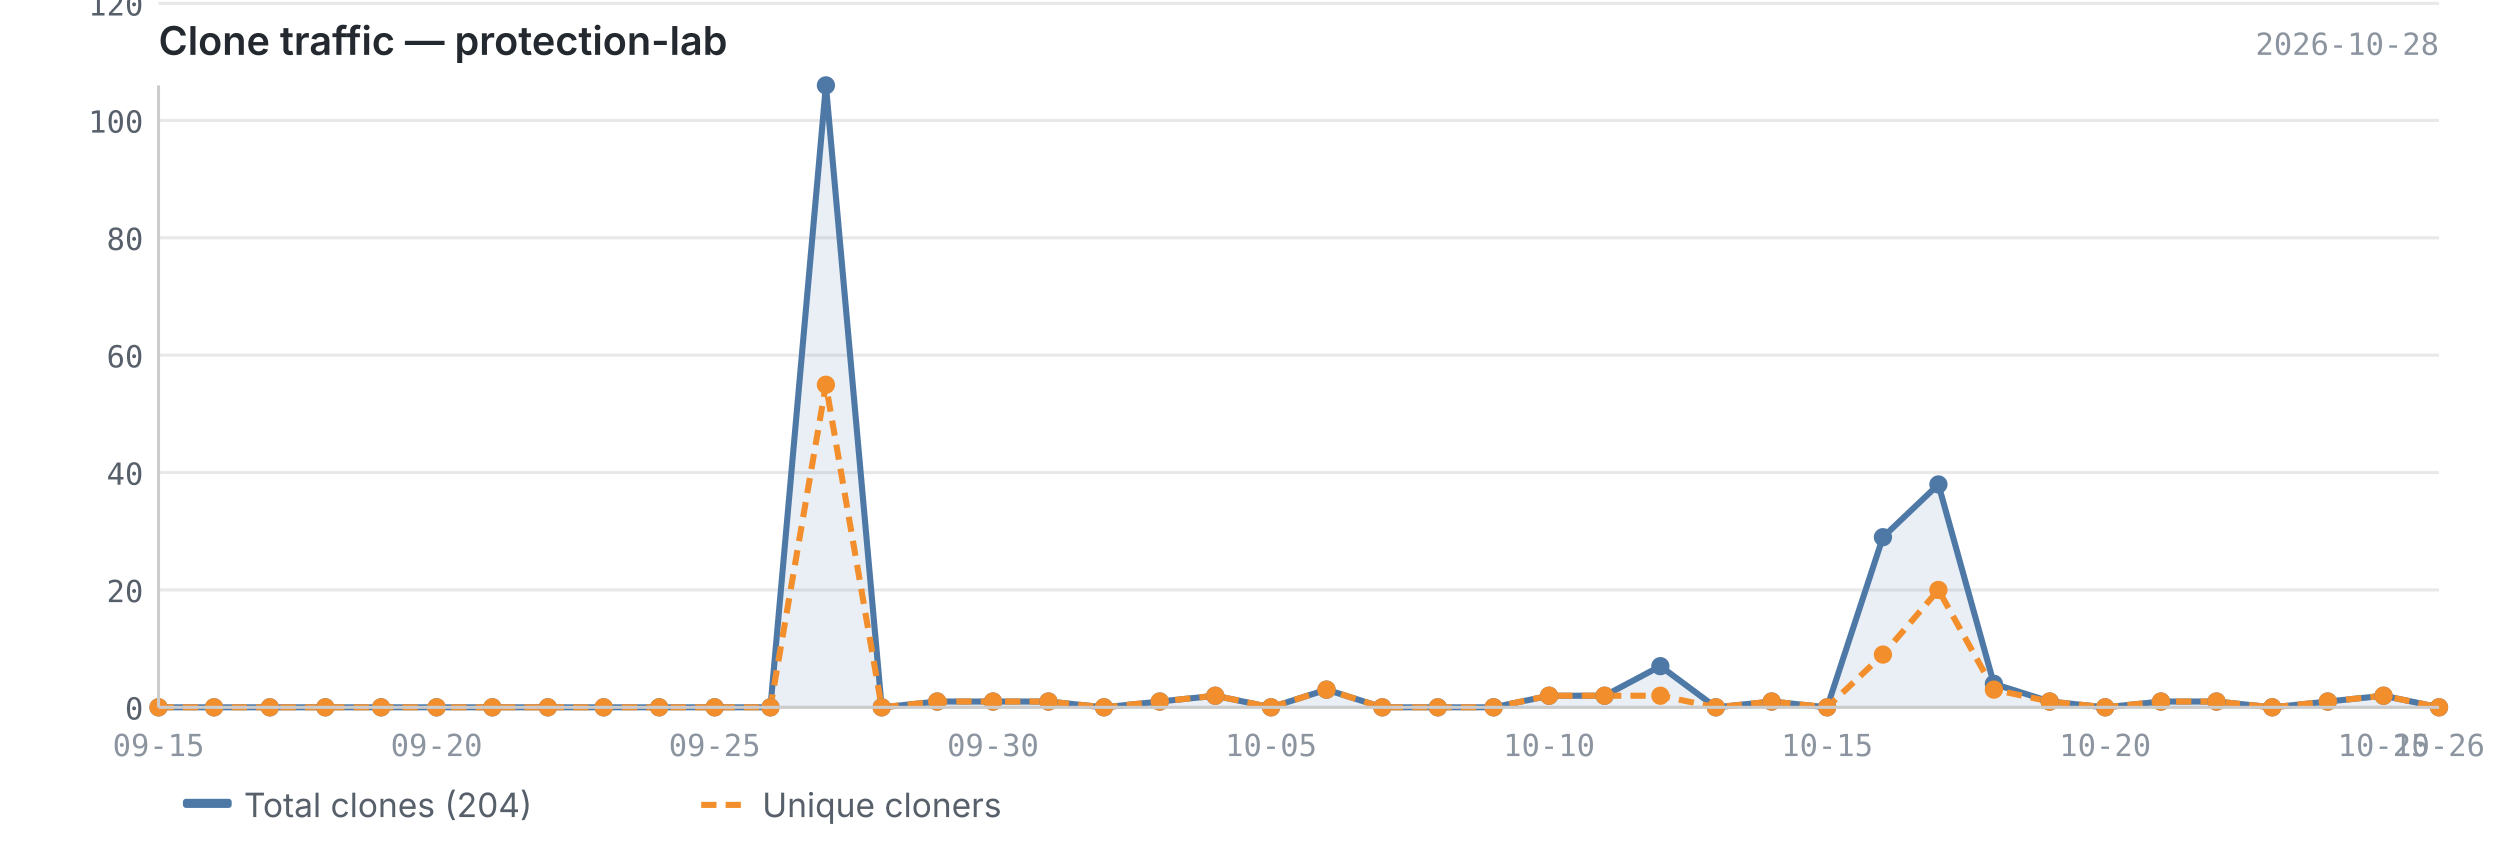
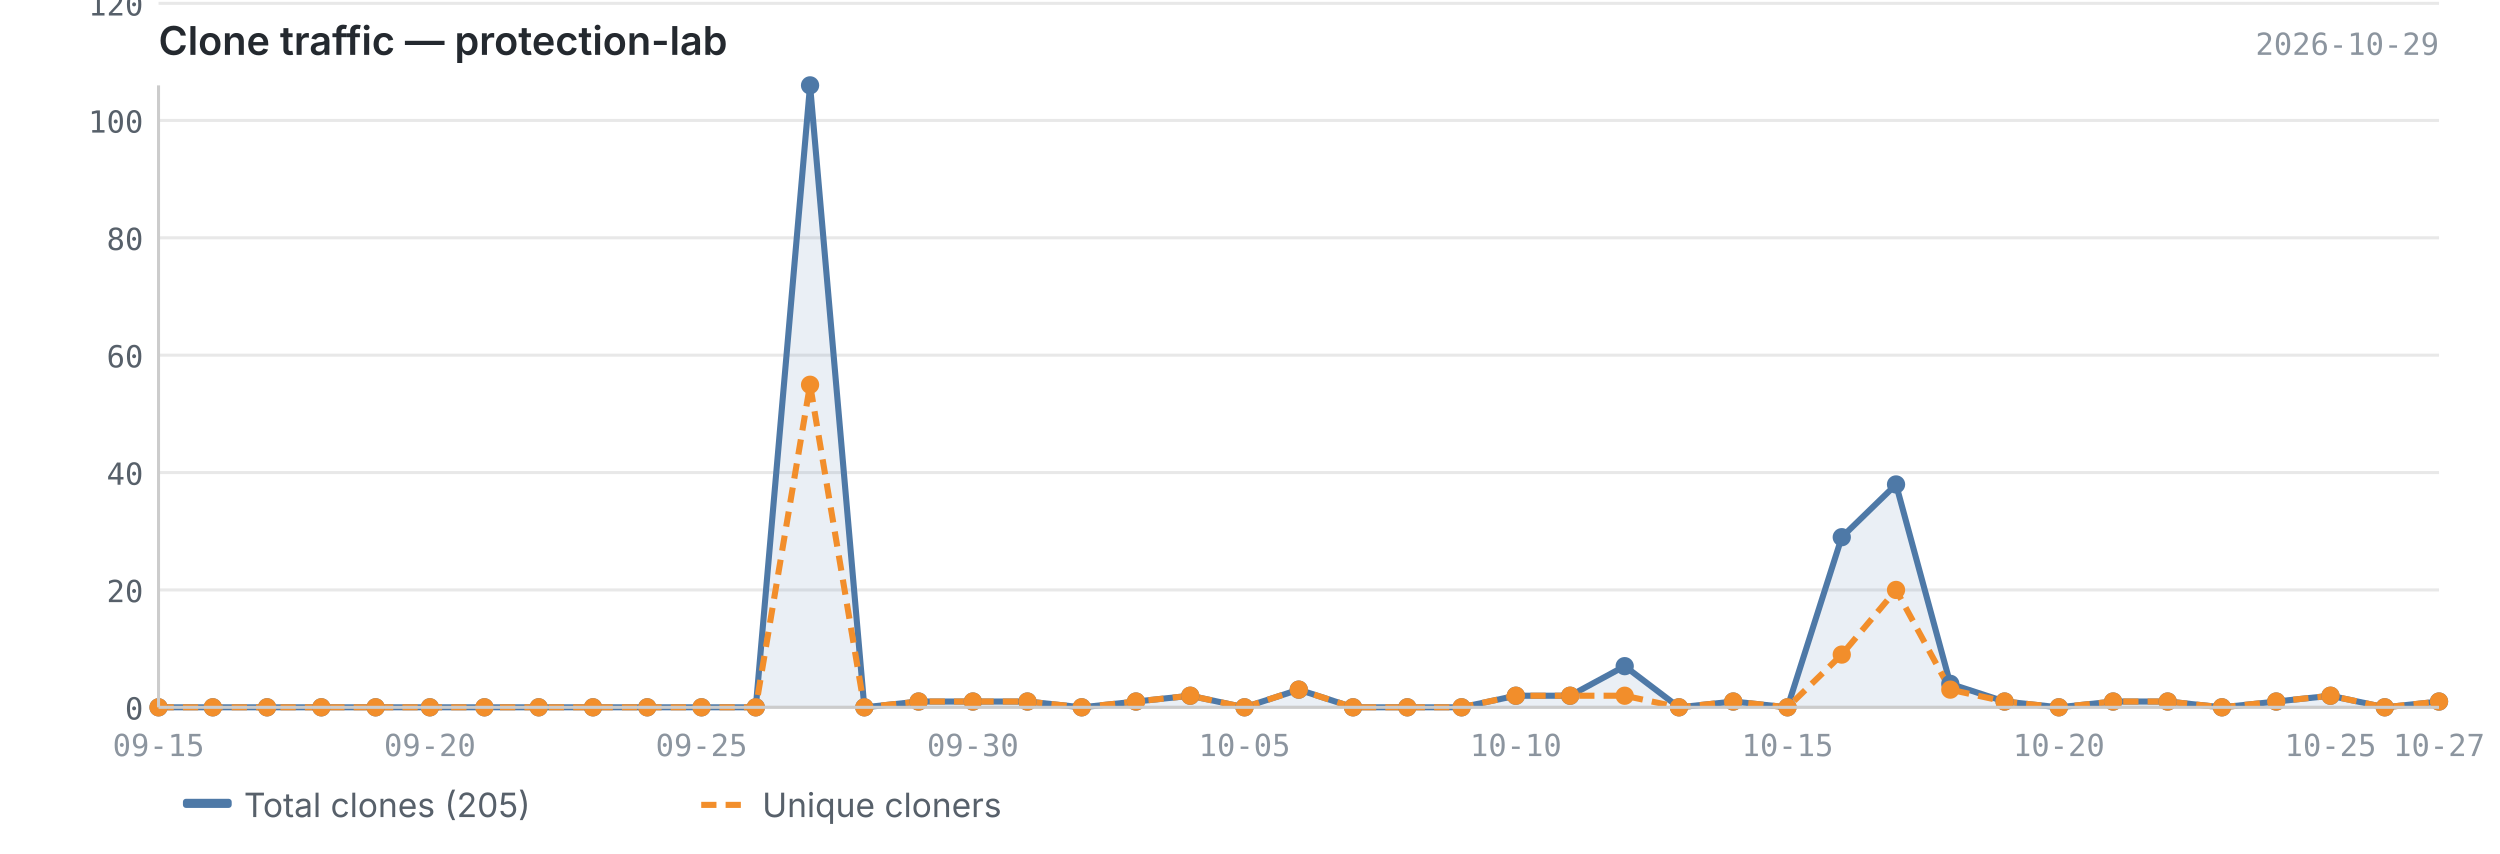
<svg xmlns="http://www.w3.org/2000/svg" viewBox="0 0 820 280" width="820" height="280">
  <text x="52" y="18" font-size="13" font-weight="600" fill="#24292f" font-family="-apple-system, BlinkMacSystemFont, 'Segoe UI', sans-serif">Clone traffic — protection-lab</text>
-   <text x="800" y="18" font-size="10" fill="#8c959f" font-family="ui-monospace, SFMono-Regular, 'SF Mono', Menlo, monospace" text-anchor="end">2026-10-28</text>
+   <text x="800" y="18" font-size="10" fill="#8c959f" font-family="ui-monospace, SFMono-Regular, 'SF Mono', Menlo, monospace" text-anchor="end">2026-10-29</text>
  <line x1="52" y1="232.0" x2="800" y2="232.0" stroke="#e8e8e8" stroke-width="1" />
  <line x1="52" y1="193.5" x2="800" y2="193.5" stroke="#e8e8e8" stroke-width="1" />
  <line x1="52" y1="155.0" x2="800" y2="155.0" stroke="#e8e8e8" stroke-width="1" />
  <line x1="52" y1="116.5" x2="800" y2="116.5" stroke="#e8e8e8" stroke-width="1" />
  <line x1="52" y1="78.0" x2="800" y2="78.0" stroke="#e8e8e8" stroke-width="1" />
  <line x1="52" y1="39.5" x2="800" y2="39.5" stroke="#e8e8e8" stroke-width="1" />
  <line x1="52" y1="1.1" x2="800" y2="1.1" stroke="#e8e8e8" stroke-width="1" />
-   <path d="M52.0,232.0 L52.0,232.0 L70.2,232.0 L88.5,232.0 L106.7,232.0 L125.0,232.0 L143.2,232.0 L161.5,232.0 L179.7,232.0 L198.0,232.0 L216.2,232.0 L234.4,232.0 L252.7,232.0 L270.9,28.0 L289.2,232.0 L307.4,230.1 L325.7,230.1 L343.9,230.1 L362.1,232.0 L380.4,230.1 L398.6,228.2 L416.9,232.0 L435.1,226.2 L453.4,232.0 L471.6,232.0 L489.9,232.0 L508.1,228.2 L526.3,228.2 L544.6,218.5 L562.8,232.0 L581.1,230.1 L599.3,232.0 L617.6,176.2 L635.8,158.9 L654.0,224.3 L672.3,230.1 L690.5,232.0 L708.8,230.1 L727.0,230.1 L745.3,232.0 L763.5,230.1 L781.8,228.2 L800.0,232.0 L800.0,232.0 L52.0,232.0Z" fill="#4e79a7" opacity="0.12" />
-   <polyline points="52.0,232.0 70.2,232.0 88.5,232.0 106.7,232.0 125.0,232.0 143.2,232.0 161.5,232.0 179.7,232.0 198.0,232.0 216.2,232.0 234.4,232.0 252.7,232.0 270.9,28.0 289.2,232.0 307.4,230.1 325.7,230.1 343.9,230.1 362.1,232.0 380.4,230.1 398.6,228.2 416.9,232.0 435.1,226.2 453.4,232.0 471.6,232.0 489.9,232.0 508.1,228.2 526.3,228.2 544.6,218.5 562.8,232.0 581.1,230.1 599.3,232.0 617.6,176.2 635.8,158.9 654.0,224.3 672.3,230.1 690.5,232.0 708.8,230.1 727.0,230.1 745.3,232.0 763.5,230.1 781.8,228.2 800.0,232.0" fill="none" stroke="#4e79a7" stroke-width="2" stroke-linejoin="round" />
-   <polyline points="52.0,232.0 70.2,232.0 88.5,232.0 106.7,232.0 125.0,232.0 143.2,232.0 161.5,232.0 179.7,232.0 198.0,232.0 216.2,232.0 234.4,232.0 252.7,232.0 270.9,126.2 289.2,232.0 307.4,230.1 325.7,230.1 343.9,230.1 362.1,232.0 380.4,230.1 398.6,228.2 416.9,232.0 435.1,226.2 453.4,232.0 471.6,232.0 489.9,232.0 508.1,228.2 526.3,228.2 544.6,228.2 562.8,232.0 581.1,230.1 599.3,232.0 617.6,214.7 635.8,193.5 654.0,226.2 672.3,230.1 690.5,232.0 708.8,230.1 727.0,230.1 745.3,232.0 763.5,230.1 781.8,228.2 800.0,232.0" fill="none" stroke="#f28e2b" stroke-width="2" stroke-linejoin="round" stroke-dasharray="5,3" />
+   <path d="M52.0,232.0 L52.0,232.0 L69.8,232.0 L87.6,232.0 L105.4,232.0 L123.2,232.0 L141.0,232.0 L158.9,232.0 L176.7,232.0 L194.5,232.0 L212.3,232.0 L230.1,232.0 L247.9,232.0 L265.7,28.0 L283.5,232.0 L301.3,230.1 L319.1,230.1 L337.0,230.1 L354.8,232.0 L372.6,230.1 L390.4,228.2 L408.2,232.0 L426.0,226.2 L443.8,232.0 L461.6,232.0 L479.4,232.0 L497.2,228.2 L515.0,228.2 L532.9,218.5 L550.7,232.0 L568.5,230.1 L586.3,232.0 L604.1,176.2 L621.9,158.9 L639.7,224.3 L657.5,230.1 L675.3,232.0 L693.1,230.1 L711.0,230.1 L728.8,232.0 L746.6,230.1 L764.4,228.2 L782.2,232.0 L800.0,230.1 L800.0,232.0 L52.0,232.0Z" fill="#4e79a7" opacity="0.12" />
+   <polyline points="52.0,232.0 69.8,232.0 87.6,232.0 105.4,232.0 123.2,232.0 141.0,232.0 158.9,232.0 176.7,232.0 194.5,232.0 212.3,232.0 230.1,232.0 247.9,232.0 265.7,28.0 283.5,232.0 301.3,230.1 319.1,230.1 337.0,230.1 354.8,232.0 372.6,230.1 390.4,228.2 408.2,232.0 426.0,226.2 443.8,232.0 461.6,232.0 479.4,232.0 497.2,228.2 515.0,228.2 532.9,218.5 550.7,232.0 568.5,230.1 586.3,232.0 604.1,176.2 621.9,158.9 639.7,224.3 657.5,230.1 675.3,232.0 693.1,230.1 711.0,230.1 728.8,232.0 746.6,230.1 764.4,228.2 782.2,232.0 800.0,230.1" fill="none" stroke="#4e79a7" stroke-width="2" stroke-linejoin="round" />
+   <polyline points="52.0,232.0 69.8,232.0 87.6,232.0 105.4,232.0 123.2,232.0 141.0,232.0 158.9,232.0 176.7,232.0 194.5,232.0 212.3,232.0 230.1,232.0 247.9,232.0 265.7,126.2 283.5,232.0 301.3,230.1 319.1,230.1 337.0,230.1 354.8,232.0 372.6,230.1 390.4,228.2 408.2,232.0 426.0,226.2 443.8,232.0 461.6,232.0 479.4,232.0 497.2,228.2 515.0,228.2 532.9,228.2 550.7,232.0 568.5,230.1 586.3,232.0 604.1,214.7 621.9,193.5 639.7,226.2 657.5,230.1 675.3,232.0 693.1,230.1 711.0,230.1 728.8,232.0 746.6,230.1 764.4,228.2 782.2,232.0 800.0,230.1" fill="none" stroke="#f28e2b" stroke-width="2" stroke-linejoin="round" stroke-dasharray="5,3" />
  <circle cx="52.0" cy="232.0" r="3" fill="#4e79a7" />
-   <circle cx="70.2" cy="232.0" r="3" fill="#4e79a7" />
-   <circle cx="88.5" cy="232.0" r="3" fill="#4e79a7" />
-   <circle cx="106.7" cy="232.0" r="3" fill="#4e79a7" />
-   <circle cx="125.0" cy="232.0" r="3" fill="#4e79a7" />
-   <circle cx="143.2" cy="232.0" r="3" fill="#4e79a7" />
-   <circle cx="161.5" cy="232.0" r="3" fill="#4e79a7" />
-   <circle cx="179.7" cy="232.0" r="3" fill="#4e79a7" />
-   <circle cx="198.0" cy="232.0" r="3" fill="#4e79a7" />
-   <circle cx="216.2" cy="232.0" r="3" fill="#4e79a7" />
-   <circle cx="234.4" cy="232.0" r="3" fill="#4e79a7" />
-   <circle cx="252.7" cy="232.0" r="3" fill="#4e79a7" />
-   <circle cx="270.9" cy="28.0" r="3" fill="#4e79a7" />
-   <circle cx="289.2" cy="232.0" r="3" fill="#4e79a7" />
-   <circle cx="307.4" cy="230.1" r="3" fill="#4e79a7" />
-   <circle cx="325.7" cy="230.1" r="3" fill="#4e79a7" />
-   <circle cx="343.9" cy="230.1" r="3" fill="#4e79a7" />
-   <circle cx="362.1" cy="232.0" r="3" fill="#4e79a7" />
-   <circle cx="380.4" cy="230.1" r="3" fill="#4e79a7" />
-   <circle cx="398.6" cy="228.2" r="3" fill="#4e79a7" />
-   <circle cx="416.9" cy="232.0" r="3" fill="#4e79a7" />
-   <circle cx="435.1" cy="226.2" r="3" fill="#4e79a7" />
-   <circle cx="453.4" cy="232.0" r="3" fill="#4e79a7" />
-   <circle cx="471.6" cy="232.0" r="3" fill="#4e79a7" />
-   <circle cx="489.9" cy="232.0" r="3" fill="#4e79a7" />
-   <circle cx="508.1" cy="228.2" r="3" fill="#4e79a7" />
-   <circle cx="526.3" cy="228.2" r="3" fill="#4e79a7" />
-   <circle cx="544.6" cy="218.5" r="3" fill="#4e79a7" />
-   <circle cx="562.8" cy="232.0" r="3" fill="#4e79a7" />
-   <circle cx="581.1" cy="230.1" r="3" fill="#4e79a7" />
-   <circle cx="599.3" cy="232.0" r="3" fill="#4e79a7" />
-   <circle cx="617.6" cy="176.2" r="3" fill="#4e79a7" />
-   <circle cx="635.8" cy="158.9" r="3" fill="#4e79a7" />
-   <circle cx="654.0" cy="224.3" r="3" fill="#4e79a7" />
-   <circle cx="672.3" cy="230.1" r="3" fill="#4e79a7" />
-   <circle cx="690.5" cy="232.0" r="3" fill="#4e79a7" />
-   <circle cx="708.8" cy="230.1" r="3" fill="#4e79a7" />
-   <circle cx="727.0" cy="230.1" r="3" fill="#4e79a7" />
-   <circle cx="745.3" cy="232.0" r="3" fill="#4e79a7" />
-   <circle cx="763.5" cy="230.1" r="3" fill="#4e79a7" />
-   <circle cx="781.8" cy="228.2" r="3" fill="#4e79a7" />
-   <circle cx="800.0" cy="232.0" r="3" fill="#4e79a7" />
+   <circle cx="69.8" cy="232.0" r="3" fill="#4e79a7" />
+   <circle cx="87.6" cy="232.0" r="3" fill="#4e79a7" />
+   <circle cx="105.4" cy="232.0" r="3" fill="#4e79a7" />
+   <circle cx="123.2" cy="232.0" r="3" fill="#4e79a7" />
+   <circle cx="141.0" cy="232.0" r="3" fill="#4e79a7" />
+   <circle cx="158.9" cy="232.0" r="3" fill="#4e79a7" />
+   <circle cx="176.7" cy="232.0" r="3" fill="#4e79a7" />
+   <circle cx="194.5" cy="232.0" r="3" fill="#4e79a7" />
+   <circle cx="212.3" cy="232.0" r="3" fill="#4e79a7" />
+   <circle cx="230.1" cy="232.0" r="3" fill="#4e79a7" />
+   <circle cx="247.9" cy="232.0" r="3" fill="#4e79a7" />
+   <circle cx="265.7" cy="28.0" r="3" fill="#4e79a7" />
+   <circle cx="283.5" cy="232.0" r="3" fill="#4e79a7" />
+   <circle cx="301.3" cy="230.1" r="3" fill="#4e79a7" />
+   <circle cx="319.1" cy="230.1" r="3" fill="#4e79a7" />
+   <circle cx="337.0" cy="230.1" r="3" fill="#4e79a7" />
+   <circle cx="354.8" cy="232.0" r="3" fill="#4e79a7" />
+   <circle cx="372.6" cy="230.1" r="3" fill="#4e79a7" />
+   <circle cx="390.4" cy="228.2" r="3" fill="#4e79a7" />
+   <circle cx="408.2" cy="232.0" r="3" fill="#4e79a7" />
+   <circle cx="426.0" cy="226.2" r="3" fill="#4e79a7" />
+   <circle cx="443.8" cy="232.0" r="3" fill="#4e79a7" />
+   <circle cx="461.6" cy="232.0" r="3" fill="#4e79a7" />
+   <circle cx="479.4" cy="232.0" r="3" fill="#4e79a7" />
+   <circle cx="497.2" cy="228.2" r="3" fill="#4e79a7" />
+   <circle cx="515.0" cy="228.2" r="3" fill="#4e79a7" />
+   <circle cx="532.9" cy="218.5" r="3" fill="#4e79a7" />
+   <circle cx="550.7" cy="232.0" r="3" fill="#4e79a7" />
+   <circle cx="568.5" cy="230.1" r="3" fill="#4e79a7" />
+   <circle cx="586.3" cy="232.0" r="3" fill="#4e79a7" />
+   <circle cx="604.1" cy="176.2" r="3" fill="#4e79a7" />
+   <circle cx="621.9" cy="158.9" r="3" fill="#4e79a7" />
+   <circle cx="639.7" cy="224.3" r="3" fill="#4e79a7" />
+   <circle cx="657.5" cy="230.1" r="3" fill="#4e79a7" />
+   <circle cx="675.3" cy="232.0" r="3" fill="#4e79a7" />
+   <circle cx="693.1" cy="230.1" r="3" fill="#4e79a7" />
+   <circle cx="711.0" cy="230.1" r="3" fill="#4e79a7" />
+   <circle cx="728.8" cy="232.0" r="3" fill="#4e79a7" />
+   <circle cx="746.6" cy="230.1" r="3" fill="#4e79a7" />
+   <circle cx="764.4" cy="228.2" r="3" fill="#4e79a7" />
+   <circle cx="782.2" cy="232.0" r="3" fill="#4e79a7" />
+   <circle cx="800.0" cy="230.1" r="3" fill="#4e79a7" />
  <circle cx="52.0" cy="232.0" r="3" fill="#f28e2b" />
-   <circle cx="70.2" cy="232.0" r="3" fill="#f28e2b" />
-   <circle cx="88.5" cy="232.0" r="3" fill="#f28e2b" />
-   <circle cx="106.7" cy="232.0" r="3" fill="#f28e2b" />
-   <circle cx="125.0" cy="232.0" r="3" fill="#f28e2b" />
-   <circle cx="143.2" cy="232.0" r="3" fill="#f28e2b" />
-   <circle cx="161.5" cy="232.0" r="3" fill="#f28e2b" />
-   <circle cx="179.7" cy="232.0" r="3" fill="#f28e2b" />
-   <circle cx="198.0" cy="232.0" r="3" fill="#f28e2b" />
-   <circle cx="216.2" cy="232.0" r="3" fill="#f28e2b" />
-   <circle cx="234.4" cy="232.0" r="3" fill="#f28e2b" />
-   <circle cx="252.7" cy="232.0" r="3" fill="#f28e2b" />
-   <circle cx="270.9" cy="126.2" r="3" fill="#f28e2b" />
-   <circle cx="289.2" cy="232.0" r="3" fill="#f28e2b" />
-   <circle cx="307.4" cy="230.1" r="3" fill="#f28e2b" />
-   <circle cx="325.7" cy="230.1" r="3" fill="#f28e2b" />
-   <circle cx="343.9" cy="230.1" r="3" fill="#f28e2b" />
-   <circle cx="362.1" cy="232.0" r="3" fill="#f28e2b" />
-   <circle cx="380.4" cy="230.1" r="3" fill="#f28e2b" />
-   <circle cx="398.6" cy="228.2" r="3" fill="#f28e2b" />
-   <circle cx="416.9" cy="232.0" r="3" fill="#f28e2b" />
-   <circle cx="435.1" cy="226.2" r="3" fill="#f28e2b" />
-   <circle cx="453.4" cy="232.0" r="3" fill="#f28e2b" />
-   <circle cx="471.6" cy="232.0" r="3" fill="#f28e2b" />
-   <circle cx="489.9" cy="232.0" r="3" fill="#f28e2b" />
-   <circle cx="508.1" cy="228.2" r="3" fill="#f28e2b" />
-   <circle cx="526.3" cy="228.2" r="3" fill="#f28e2b" />
-   <circle cx="544.6" cy="228.2" r="3" fill="#f28e2b" />
-   <circle cx="562.8" cy="232.0" r="3" fill="#f28e2b" />
-   <circle cx="581.1" cy="230.1" r="3" fill="#f28e2b" />
-   <circle cx="599.3" cy="232.0" r="3" fill="#f28e2b" />
-   <circle cx="617.6" cy="214.7" r="3" fill="#f28e2b" />
-   <circle cx="635.8" cy="193.5" r="3" fill="#f28e2b" />
-   <circle cx="654.0" cy="226.2" r="3" fill="#f28e2b" />
-   <circle cx="672.3" cy="230.1" r="3" fill="#f28e2b" />
-   <circle cx="690.5" cy="232.0" r="3" fill="#f28e2b" />
-   <circle cx="708.8" cy="230.1" r="3" fill="#f28e2b" />
-   <circle cx="727.0" cy="230.1" r="3" fill="#f28e2b" />
-   <circle cx="745.3" cy="232.0" r="3" fill="#f28e2b" />
-   <circle cx="763.5" cy="230.1" r="3" fill="#f28e2b" />
-   <circle cx="781.8" cy="228.2" r="3" fill="#f28e2b" />
-   <circle cx="800.0" cy="232.0" r="3" fill="#f28e2b" />
+   <circle cx="69.8" cy="232.0" r="3" fill="#f28e2b" />
+   <circle cx="87.6" cy="232.0" r="3" fill="#f28e2b" />
+   <circle cx="105.4" cy="232.0" r="3" fill="#f28e2b" />
+   <circle cx="123.2" cy="232.0" r="3" fill="#f28e2b" />
+   <circle cx="141.0" cy="232.0" r="3" fill="#f28e2b" />
+   <circle cx="158.9" cy="232.0" r="3" fill="#f28e2b" />
+   <circle cx="176.7" cy="232.0" r="3" fill="#f28e2b" />
+   <circle cx="194.5" cy="232.0" r="3" fill="#f28e2b" />
+   <circle cx="212.3" cy="232.0" r="3" fill="#f28e2b" />
+   <circle cx="230.1" cy="232.0" r="3" fill="#f28e2b" />
+   <circle cx="247.9" cy="232.0" r="3" fill="#f28e2b" />
+   <circle cx="265.7" cy="126.2" r="3" fill="#f28e2b" />
+   <circle cx="283.5" cy="232.0" r="3" fill="#f28e2b" />
+   <circle cx="301.3" cy="230.1" r="3" fill="#f28e2b" />
+   <circle cx="319.1" cy="230.1" r="3" fill="#f28e2b" />
+   <circle cx="337.0" cy="230.1" r="3" fill="#f28e2b" />
+   <circle cx="354.8" cy="232.0" r="3" fill="#f28e2b" />
+   <circle cx="372.6" cy="230.1" r="3" fill="#f28e2b" />
+   <circle cx="390.4" cy="228.2" r="3" fill="#f28e2b" />
+   <circle cx="408.2" cy="232.0" r="3" fill="#f28e2b" />
+   <circle cx="426.0" cy="226.2" r="3" fill="#f28e2b" />
+   <circle cx="443.8" cy="232.0" r="3" fill="#f28e2b" />
+   <circle cx="461.6" cy="232.0" r="3" fill="#f28e2b" />
+   <circle cx="479.4" cy="232.0" r="3" fill="#f28e2b" />
+   <circle cx="497.2" cy="228.2" r="3" fill="#f28e2b" />
+   <circle cx="515.0" cy="228.2" r="3" fill="#f28e2b" />
+   <circle cx="532.9" cy="228.2" r="3" fill="#f28e2b" />
+   <circle cx="550.7" cy="232.0" r="3" fill="#f28e2b" />
+   <circle cx="568.5" cy="230.1" r="3" fill="#f28e2b" />
+   <circle cx="586.3" cy="232.0" r="3" fill="#f28e2b" />
+   <circle cx="604.1" cy="214.7" r="3" fill="#f28e2b" />
+   <circle cx="621.9" cy="193.5" r="3" fill="#f28e2b" />
+   <circle cx="639.7" cy="226.2" r="3" fill="#f28e2b" />
+   <circle cx="657.5" cy="230.1" r="3" fill="#f28e2b" />
+   <circle cx="675.3" cy="232.0" r="3" fill="#f28e2b" />
+   <circle cx="693.1" cy="230.1" r="3" fill="#f28e2b" />
+   <circle cx="711.0" cy="230.1" r="3" fill="#f28e2b" />
+   <circle cx="728.8" cy="232.0" r="3" fill="#f28e2b" />
+   <circle cx="746.6" cy="230.1" r="3" fill="#f28e2b" />
+   <circle cx="764.4" cy="228.2" r="3" fill="#f28e2b" />
+   <circle cx="782.2" cy="232.0" r="3" fill="#f28e2b" />
+   <circle cx="800.0" cy="230.1" r="3" fill="#f28e2b" />
  <line x1="52" y1="28" x2="52" y2="232" stroke="#cccccc" stroke-width="1" />
  <line x1="52" y1="232" x2="800" y2="232" stroke="#cccccc" stroke-width="1" />
  <text x="47" y="236.0" text-anchor="end" font-size="10" fill="#57606a" font-family="ui-monospace, SFMono-Regular, 'SF Mono', Menlo, monospace">0</text>
  <text x="47" y="197.5" text-anchor="end" font-size="10" fill="#57606a" font-family="ui-monospace, SFMono-Regular, 'SF Mono', Menlo, monospace">20</text>
  <text x="47" y="159.0" text-anchor="end" font-size="10" fill="#57606a" font-family="ui-monospace, SFMono-Regular, 'SF Mono', Menlo, monospace">40</text>
  <text x="47" y="120.5" text-anchor="end" font-size="10" fill="#57606a" font-family="ui-monospace, SFMono-Regular, 'SF Mono', Menlo, monospace">60</text>
  <text x="47" y="82.0" text-anchor="end" font-size="10" fill="#57606a" font-family="ui-monospace, SFMono-Regular, 'SF Mono', Menlo, monospace">80</text>
  <text x="47" y="43.5" text-anchor="end" font-size="10" fill="#57606a" font-family="ui-monospace, SFMono-Regular, 'SF Mono', Menlo, monospace">100</text>
  <text x="47" y="5.1" text-anchor="end" font-size="10" fill="#57606a" font-family="ui-monospace, SFMono-Regular, 'SF Mono', Menlo, monospace">120</text>
  <text x="52.0" y="248" text-anchor="middle" font-size="10" fill="#8c959f" font-family="ui-monospace, SFMono-Regular, 'SF Mono', Menlo, monospace">09-15</text>
-   <text x="690.5" y="248" text-anchor="middle" font-size="10" fill="#8c959f" font-family="ui-monospace, SFMono-Regular, 'SF Mono', Menlo, monospace">10-20</text>
-   <text x="143.2" y="248" text-anchor="middle" font-size="10" fill="#8c959f" font-family="ui-monospace, SFMono-Regular, 'SF Mono', Menlo, monospace">09-20</text>
-   <text x="781.8" y="248" text-anchor="middle" font-size="10" fill="#8c959f" font-family="ui-monospace, SFMono-Regular, 'SF Mono', Menlo, monospace">10-25</text>
-   <text x="800.0" y="248" text-anchor="middle" font-size="10" fill="#8c959f" font-family="ui-monospace, SFMono-Regular, 'SF Mono', Menlo, monospace">10-26</text>
-   <text x="234.4" y="248" text-anchor="middle" font-size="10" fill="#8c959f" font-family="ui-monospace, SFMono-Regular, 'SF Mono', Menlo, monospace">09-25</text>
-   <text x="325.7" y="248" text-anchor="middle" font-size="10" fill="#8c959f" font-family="ui-monospace, SFMono-Regular, 'SF Mono', Menlo, monospace">09-30</text>
-   <text x="416.9" y="248" text-anchor="middle" font-size="10" fill="#8c959f" font-family="ui-monospace, SFMono-Regular, 'SF Mono', Menlo, monospace">10-05</text>
-   <text x="508.1" y="248" text-anchor="middle" font-size="10" fill="#8c959f" font-family="ui-monospace, SFMono-Regular, 'SF Mono', Menlo, monospace">10-10</text>
-   <text x="599.3" y="248" text-anchor="middle" font-size="10" fill="#8c959f" font-family="ui-monospace, SFMono-Regular, 'SF Mono', Menlo, monospace">10-15</text>
+   <text x="675.3" y="248" text-anchor="middle" font-size="10" fill="#8c959f" font-family="ui-monospace, SFMono-Regular, 'SF Mono', Menlo, monospace">10-20</text>
+   <text x="141.0" y="248" text-anchor="middle" font-size="10" fill="#8c959f" font-family="ui-monospace, SFMono-Regular, 'SF Mono', Menlo, monospace">09-20</text>
+   <text x="764.4" y="248" text-anchor="middle" font-size="10" fill="#8c959f" font-family="ui-monospace, SFMono-Regular, 'SF Mono', Menlo, monospace">10-25</text>
+   <text x="230.1" y="248" text-anchor="middle" font-size="10" fill="#8c959f" font-family="ui-monospace, SFMono-Regular, 'SF Mono', Menlo, monospace">09-25</text>
+   <text x="800.0" y="248" text-anchor="middle" font-size="10" fill="#8c959f" font-family="ui-monospace, SFMono-Regular, 'SF Mono', Menlo, monospace">10-27</text>
+   <text x="319.1" y="248" text-anchor="middle" font-size="10" fill="#8c959f" font-family="ui-monospace, SFMono-Regular, 'SF Mono', Menlo, monospace">09-30</text>
+   <text x="408.2" y="248" text-anchor="middle" font-size="10" fill="#8c959f" font-family="ui-monospace, SFMono-Regular, 'SF Mono', Menlo, monospace">10-05</text>
+   <text x="497.2" y="248" text-anchor="middle" font-size="10" fill="#8c959f" font-family="ui-monospace, SFMono-Regular, 'SF Mono', Menlo, monospace">10-10</text>
+   <text x="586.3" y="248" text-anchor="middle" font-size="10" fill="#8c959f" font-family="ui-monospace, SFMono-Regular, 'SF Mono', Menlo, monospace">10-15</text>
  <rect x="60" y="262" width="16" height="3" fill="#4e79a7" rx="1" />
-   <text x="80" y="268" font-size="11" fill="#57606a" font-family="-apple-system, BlinkMacSystemFont, 'Segoe UI', sans-serif">Total clones (204)</text>
+   <text x="80" y="268" font-size="11" fill="#57606a" font-family="-apple-system, BlinkMacSystemFont, 'Segoe UI', sans-serif">Total clones (205)</text>
  <line x1="230" y1="264" x2="246" y2="264" stroke="#f28e2b" stroke-width="2" stroke-dasharray="5,3" />
  <text x="250" y="268" font-size="11" fill="#57606a" font-family="-apple-system, BlinkMacSystemFont, 'Segoe UI', sans-serif">Unique cloners</text>
</svg>
